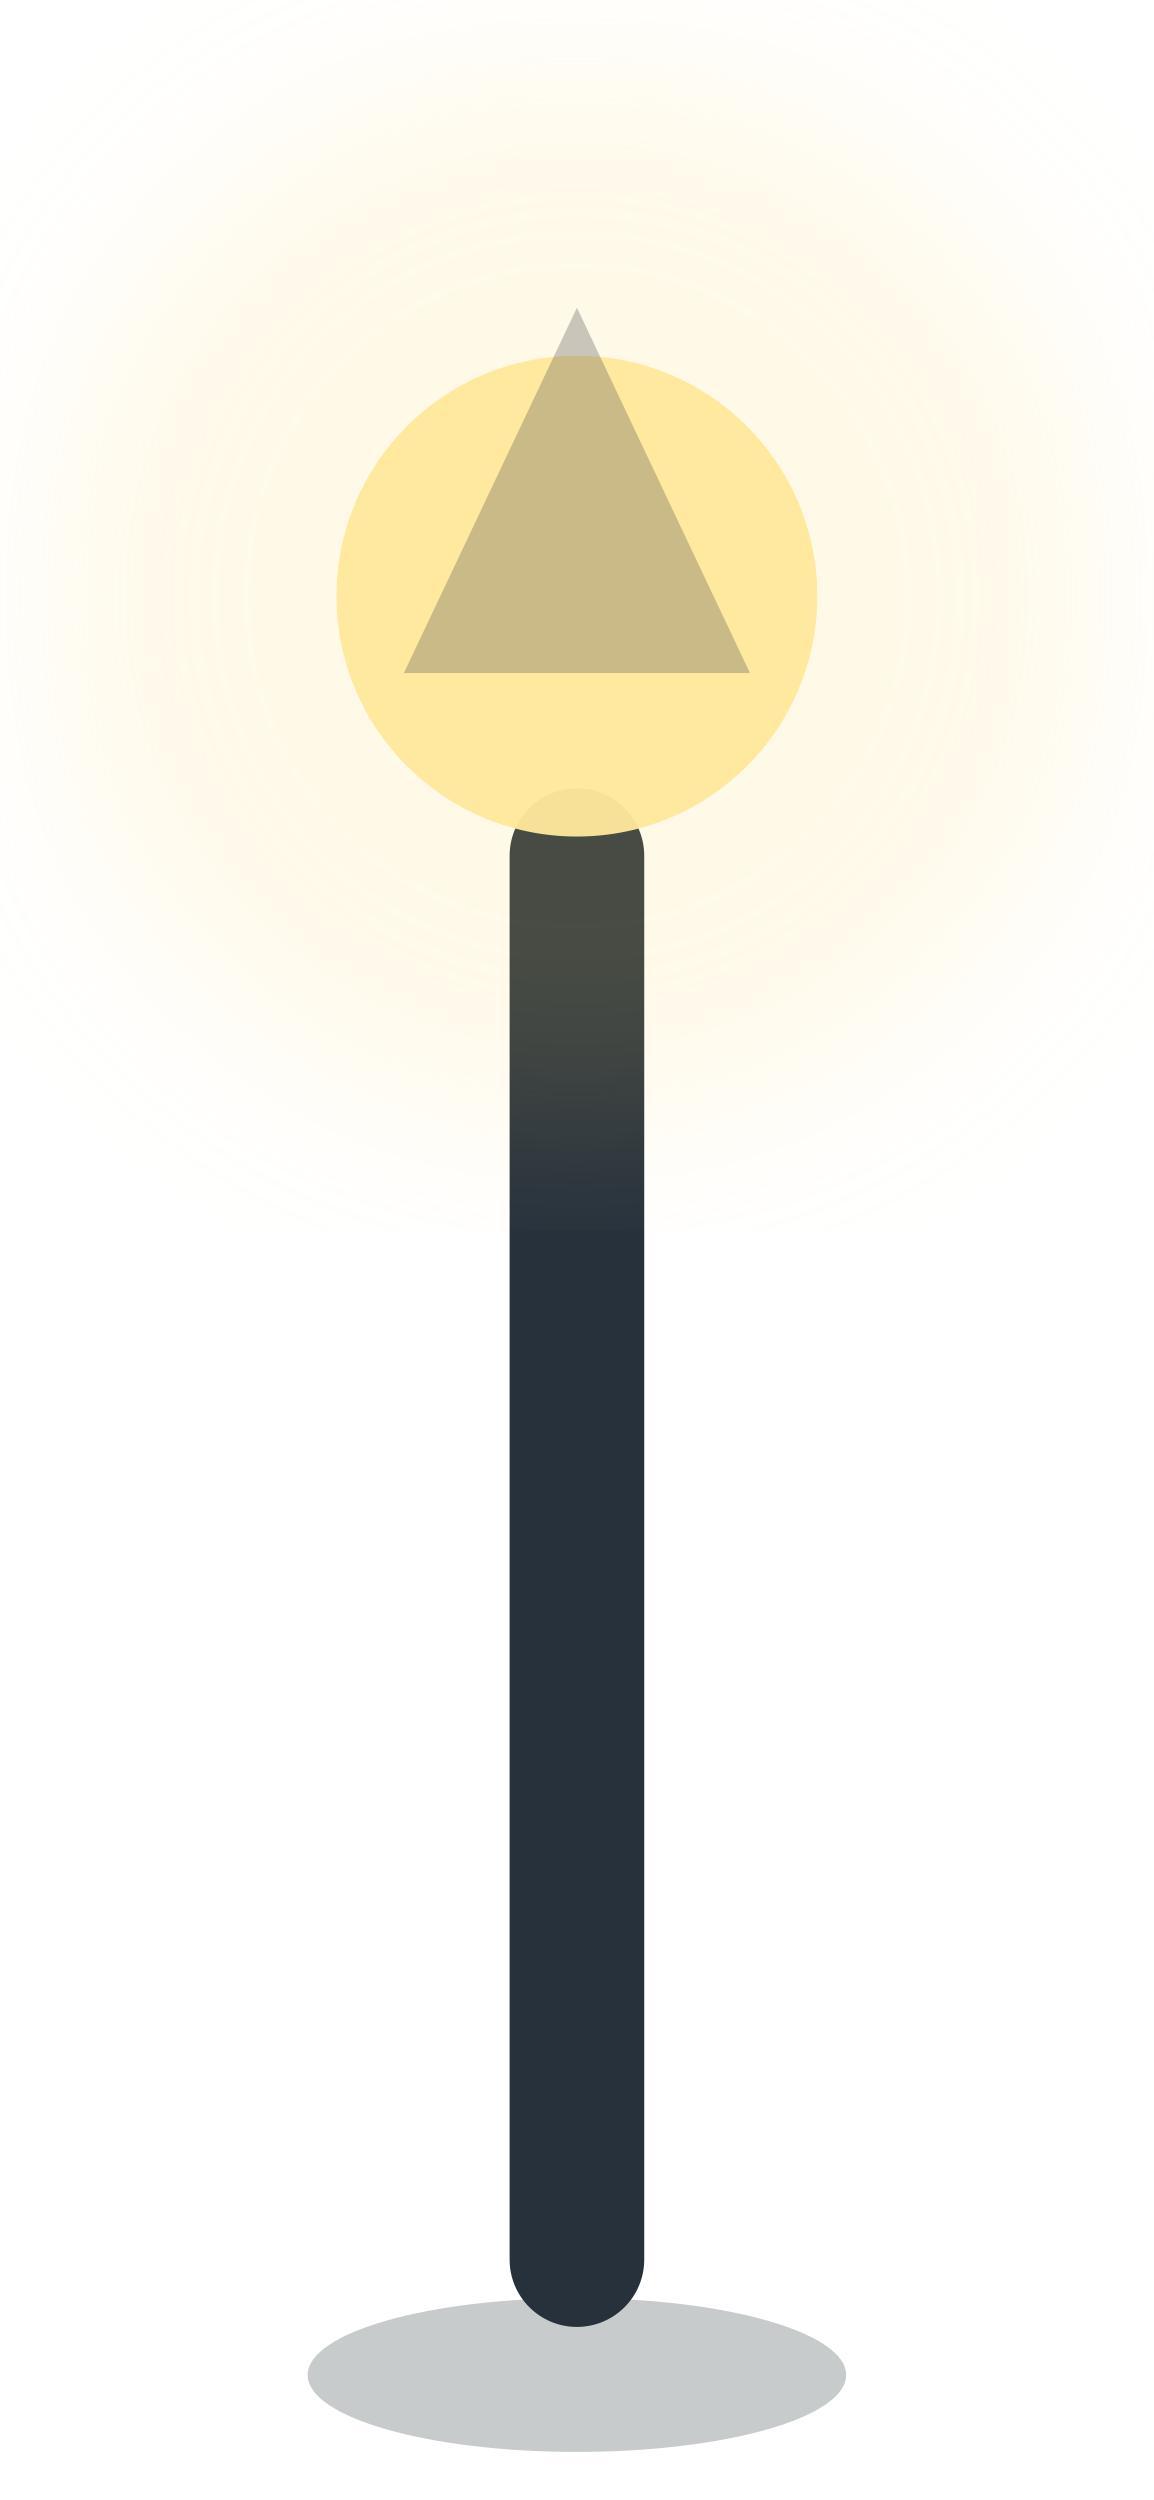
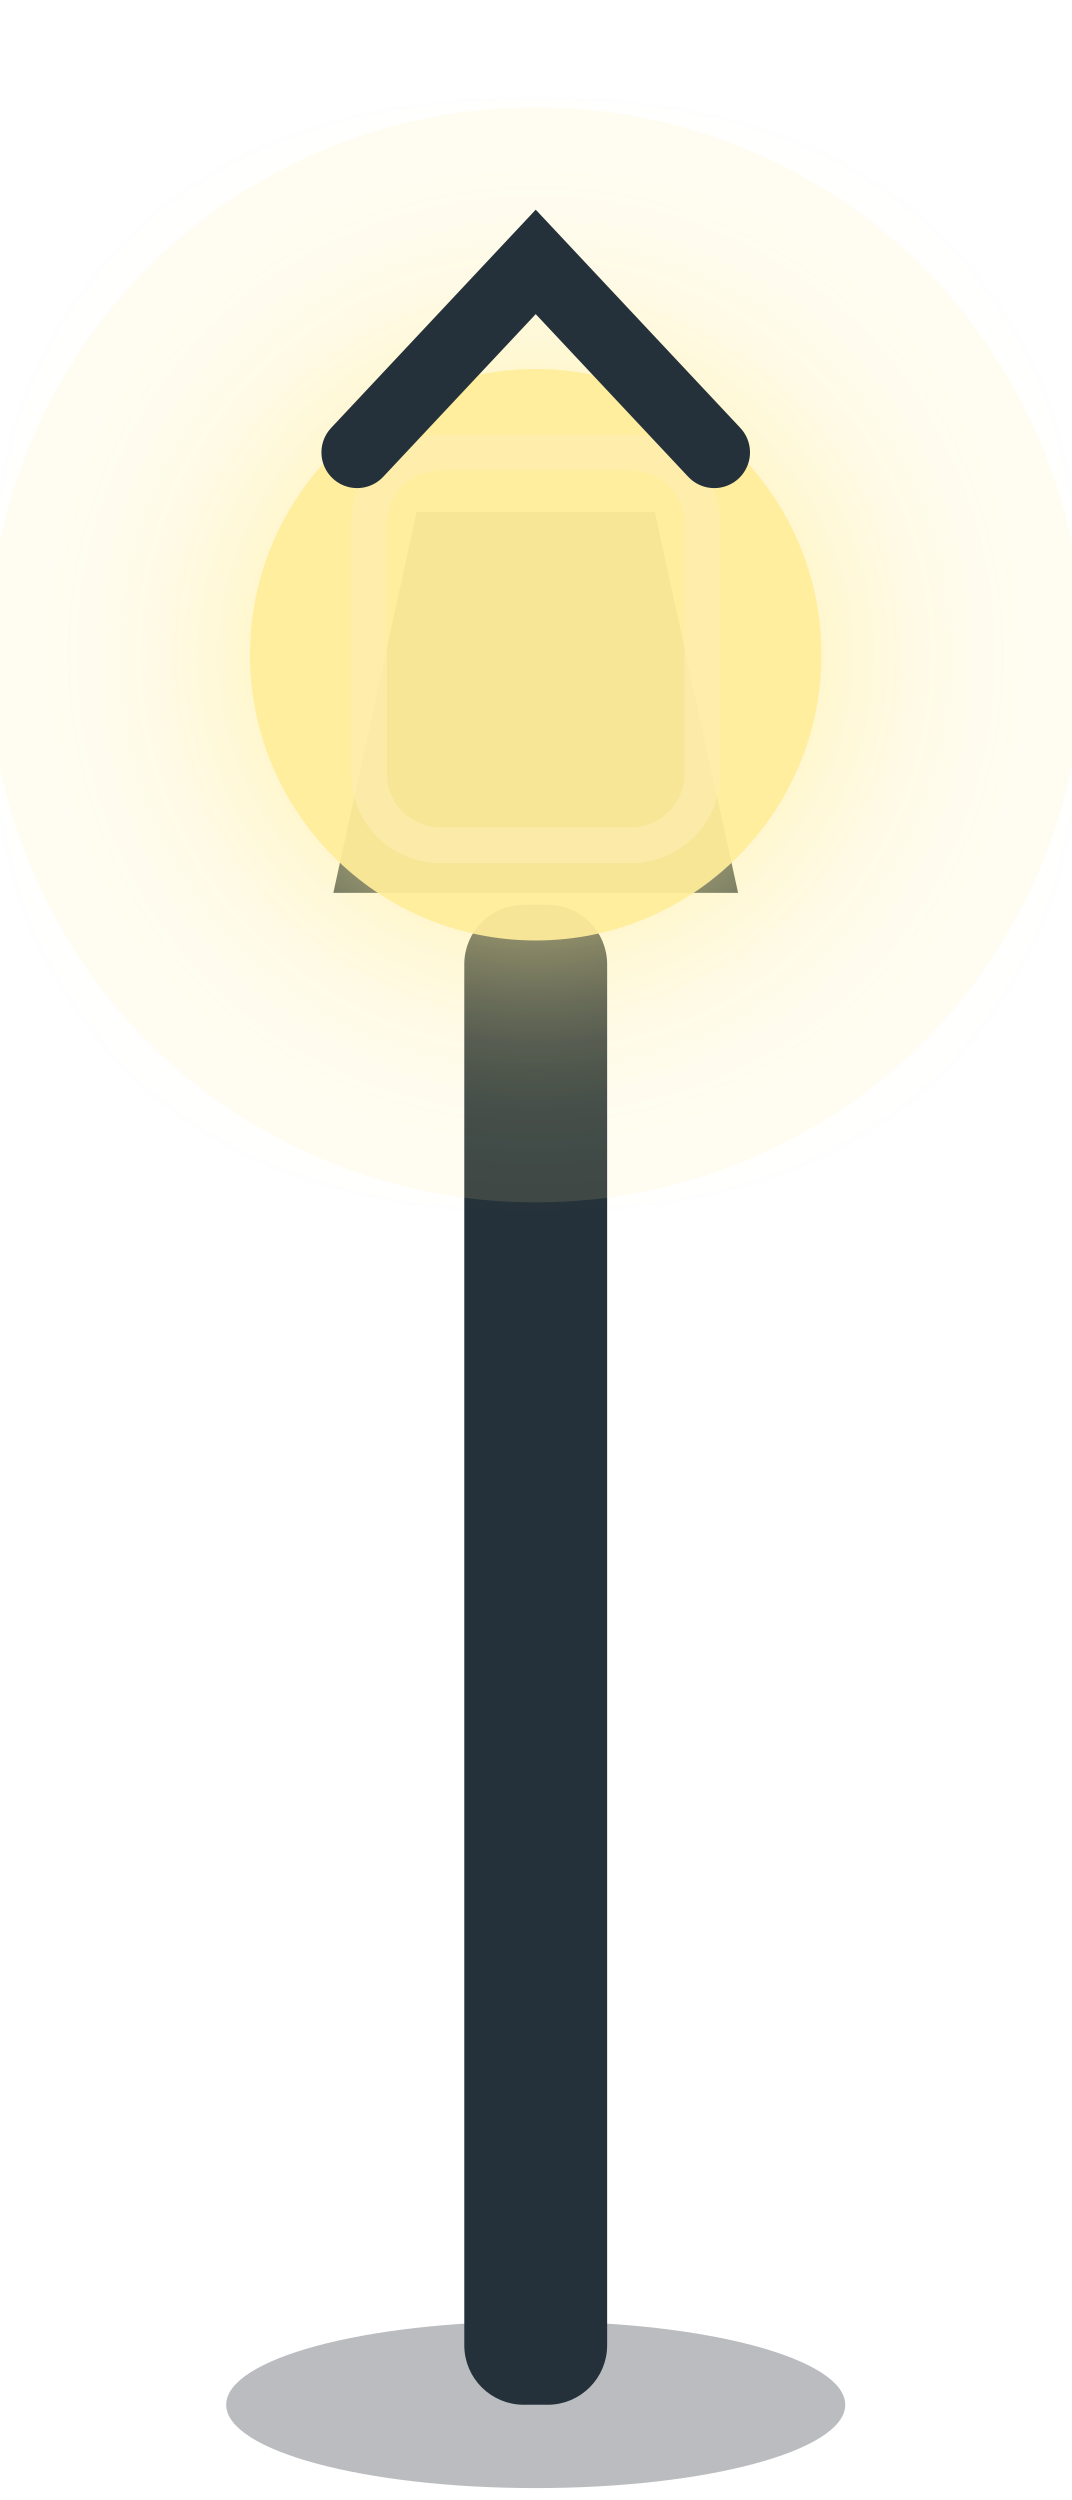
- <svg xmlns="http://www.w3.org/2000/svg" viewBox="0 0 120 260">
+ <svg xmlns="http://www.w3.org/2000/svg" viewBox="0 0 90 210">
  <defs>
-     <filter id="glow">
-       <feGaussianBlur stdDeviation="10" />
+     <filter id="glow" x="-120%" y="-120%" width="340%" height="340%">
+       <feGaussianBlur stdDeviation="10" result="b" />
+       <feMerge>
+         <feMergeNode in="b" />
+         <feMergeNode in="SourceGraphic" />
+       </feMerge>
    </filter>
  </defs>
-   <ellipse cx="60" cy="247" rx="28" ry="8" fill="#061018" opacity=".22" />
-   <rect x="53" y="82" width="14" height="160" rx="7" fill="#26313c" />
-   <circle cx="60" cy="62" r="55" fill="#ffd96d" opacity=".16" filter="url(#glow)" />
-   <circle cx="60" cy="62" r="25" fill="#ffe89a" opacity=".95" />
-   <path d="M42 70 L60 32 L78 70Z" fill="#4a4a51" opacity=".3" />
+   <ellipse cx="45" cy="202" rx="26" ry="7" fill="#071018" opacity=".28" />
+   <rect x="39" y="76" width="12" height="126" rx="5" fill="#24313a" />
+   <path d="M28 75 H62 L55 43 H35Z" fill="#263742" />
+   <circle cx="45" cy="55" r="24" fill="#ffed9a" opacity=".95" filter="url(#glow)" />
+   <circle cx="45" cy="55" r="46" fill="#ffed9a" opacity=".12" />
+   <rect x="31" y="38" width="28" height="33" rx="6" fill="none" stroke="#ffeeb2" stroke-width="3" opacity=".65" />
+   <path d="M30 38 L45 22 L60 38" fill="none" stroke="#24313a" stroke-width="6" stroke-linecap="round" />
</svg>
